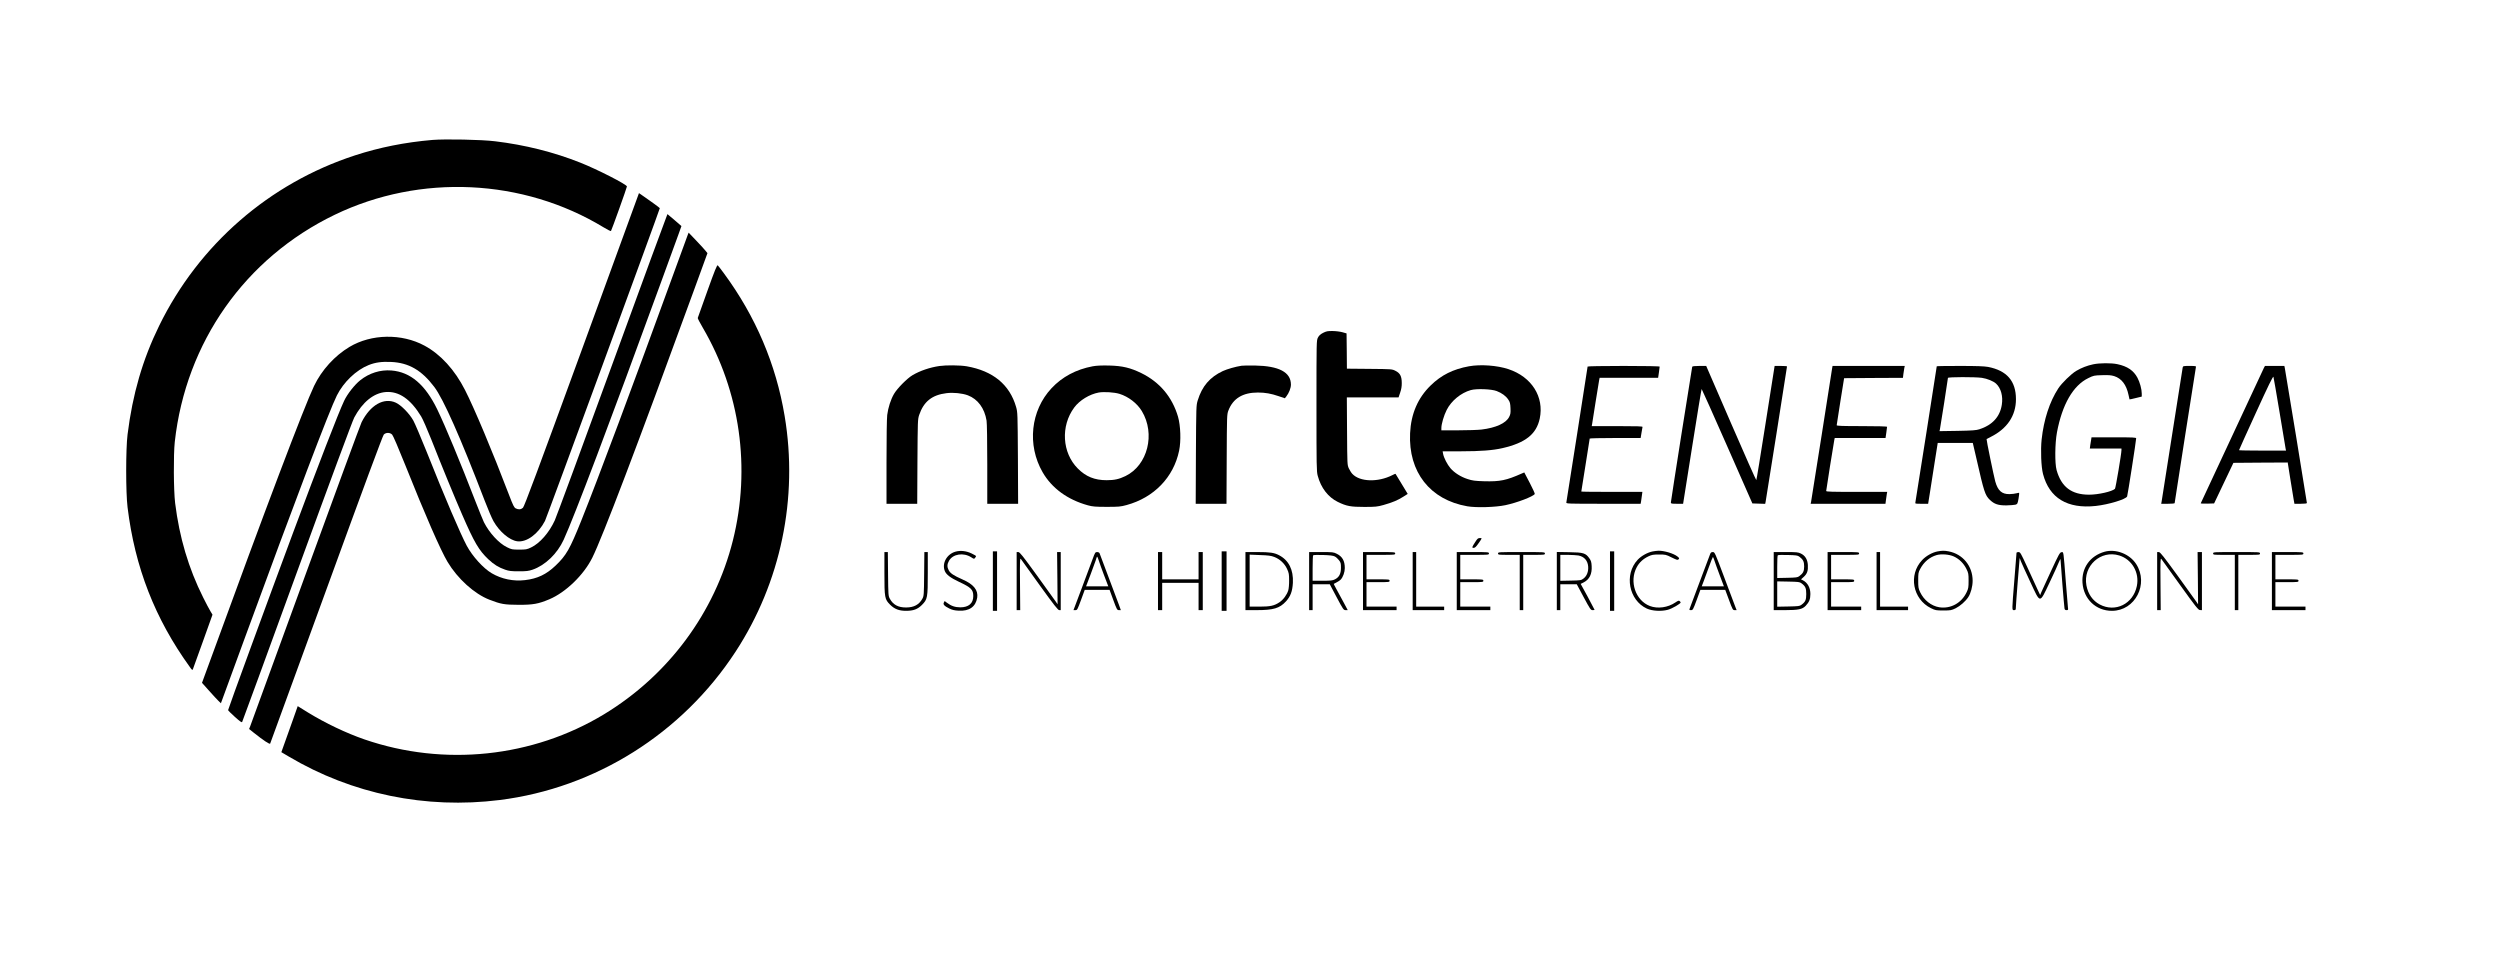
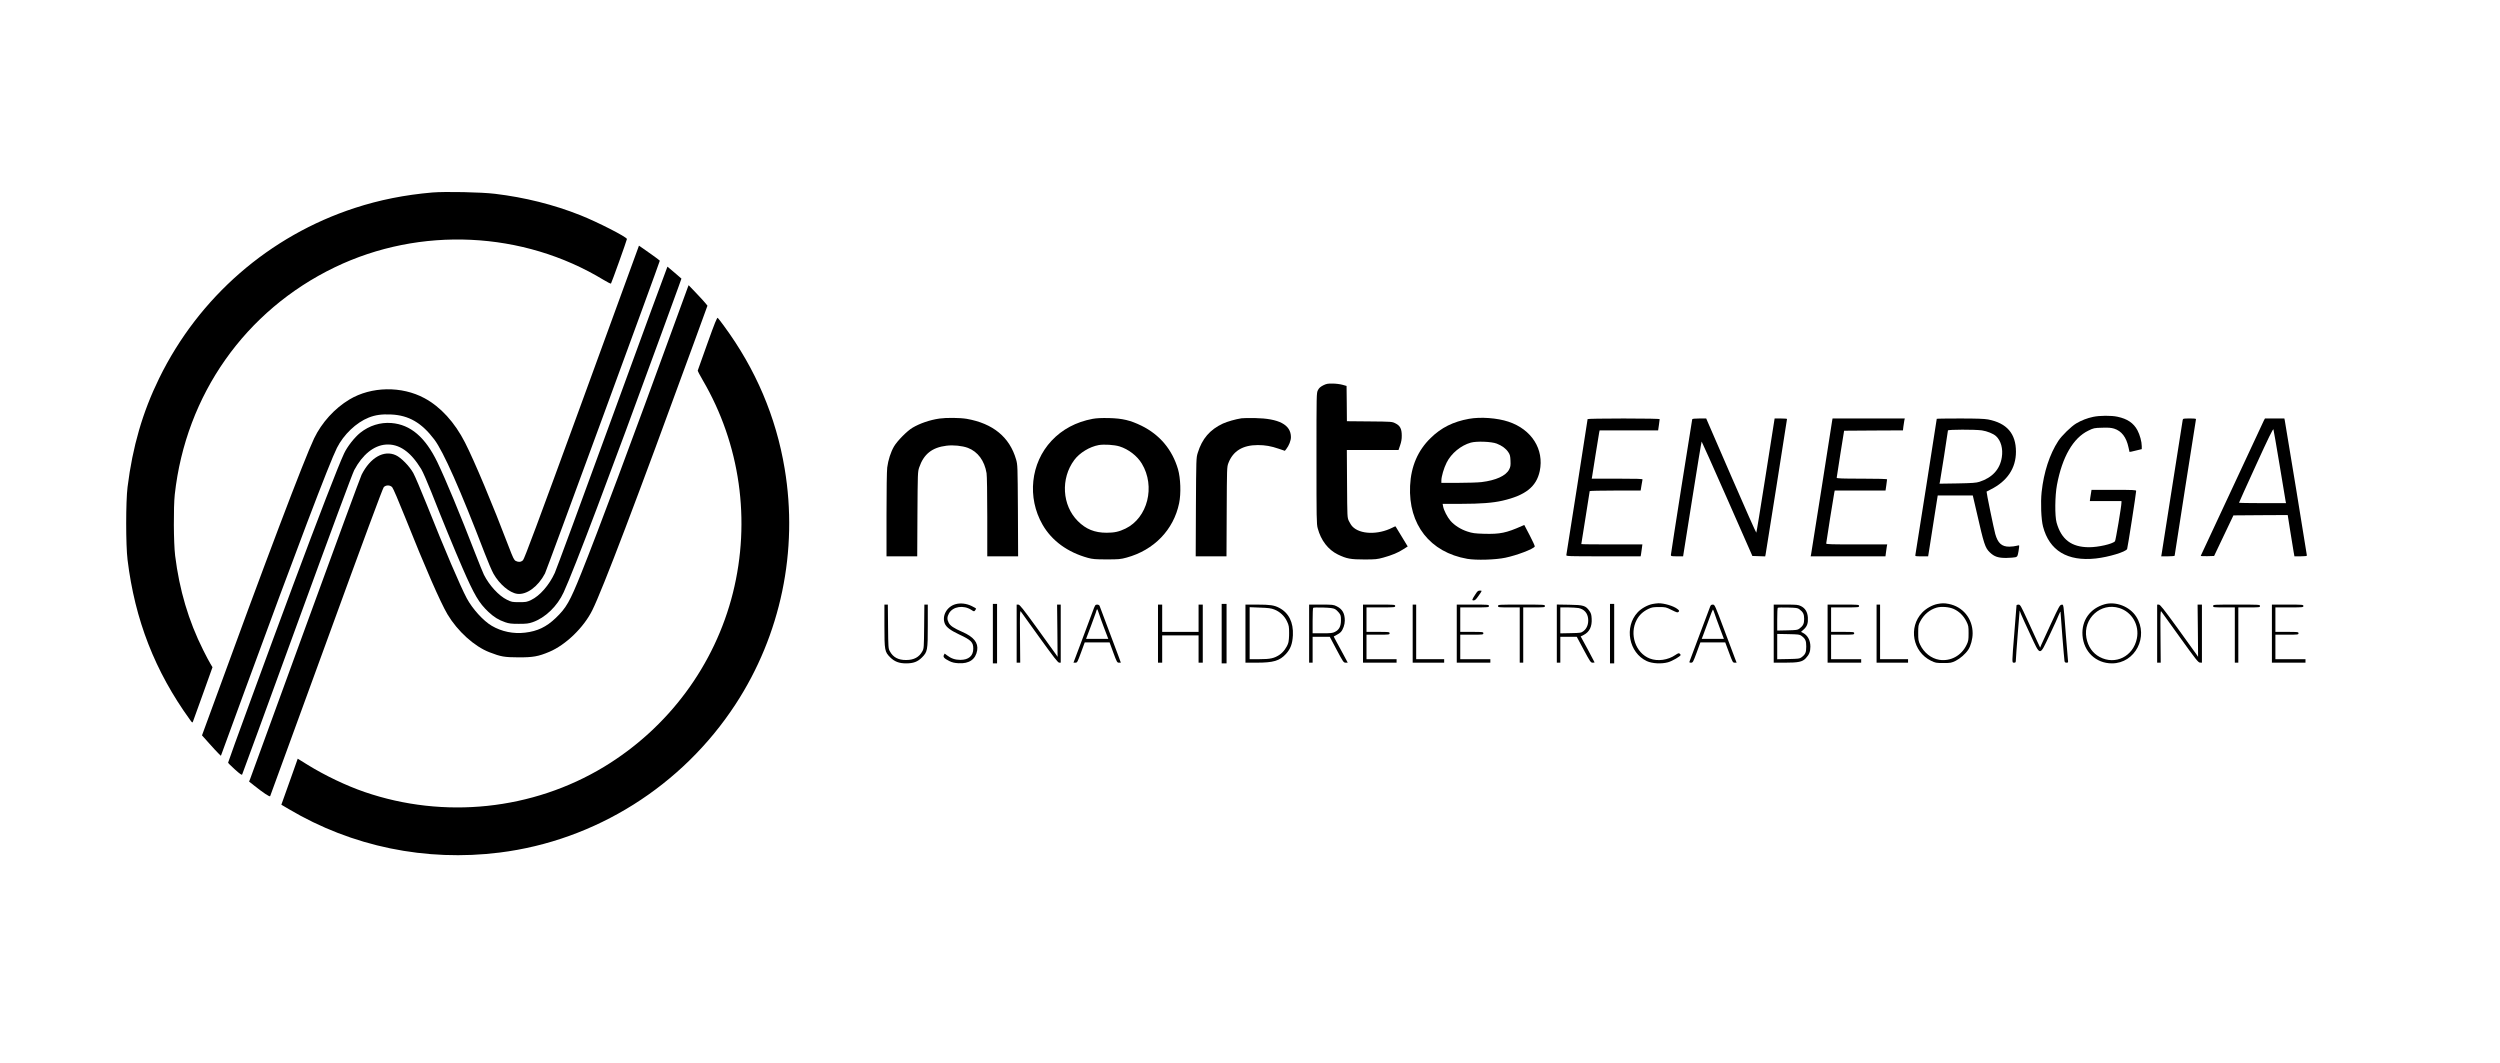
- <svg xmlns="http://www.w3.org/2000/svg" version="1.0" width="3573pt" height="1368pt" viewBox="0 0 3573 1368" preserveAspectRatio="xMidYMid meet">
+ <svg xmlns="http://www.w3.org/2000/svg" version="1.0" width="5573pt" height="2368pt" viewBox="0 0 3573 1368" preserveAspectRatio="xMidYMid meet">
  <g transform="translate(0,1368) scale(0.1,-0.1)" fill="#000000" stroke="none">
    <path d="M6180 11680 c-394 -34 -755 -106 -1108 -221 -1223 -399 -2230 -1275 -2797 -2434 -237 -484 -380 -977 -452 -1555 -26 -208 -26 -830 0 -1040 105 -858 391 -1592 891 -2284 31 -44 36 -47 43 -30 4 10 69 190 144 399 l136 380 -30 50 c-17 27 -63 115 -103 195 -210 419 -340 859 -401 1350 -22 183 -25 692 -5 875 158 1424 1007 2629 2287 3246 1221 588 2690 519 3843 -181 53 -32 100 -56 104 -52 9 10 228 622 228 637 0 28 -423 244 -665 340 -382 152 -795 255 -1220 306 -193 24 -712 34 -895 19z" />
    <path d="M9122 10892 c-5 -15 -373 -1021 -816 -2237 -629 -1722 -813 -2215 -832 -2232 -29 -26 -63 -29 -103 -9 -24 13 -38 41 -96 193 -233 612 -496 1239 -629 1499 -147 289 -349 510 -579 634 -326 176 -759 169 -1072 -18 -212 -127 -397 -330 -506 -557 -143 -300 -698 -1764 -1484 -3922 l-118 -322 101 -113 c55 -62 116 -128 135 -146 l34 -33 16 43 c9 24 155 423 325 888 724 1977 1211 3259 1317 3469 96 191 276 363 455 434 96 38 186 50 319 44 252 -11 436 -117 617 -356 130 -171 372 -716 721 -1626 46 -121 103 -253 126 -294 85 -150 229 -272 339 -287 134 -18 299 103 397 291 23 44 1641 4452 1641 4470 0 5 -162 122 -237 173 l-61 42 -10 -28z" />
    <path d="M8751 8473 c-431 -1182 -801 -2185 -822 -2230 -80 -175 -214 -328 -338 -387 -61 -29 -74 -31 -171 -31 -99 0 -109 2 -174 34 -117 57 -252 204 -330 358 -14 29 -68 162 -120 295 -222 574 -425 1063 -545 1313 -173 358 -384 538 -656 560 -160 13 -318 -37 -447 -140 -82 -66 -184 -196 -230 -294 -83 -176 -367 -912 -730 -1886 -348 -935 -928 -2519 -928 -2534 0 -5 43 -49 96 -96 77 -69 99 -84 105 -73 5 9 358 973 784 2144 481 1320 792 2158 818 2207 117 220 279 351 450 364 189 14 355 -100 507 -350 23 -38 88 -187 145 -330 143 -364 338 -839 441 -1074 173 -398 239 -509 374 -637 79 -74 146 -116 240 -148 55 -19 86 -23 195 -23 110 0 140 4 196 23 181 62 354 229 445 428 155 339 658 1669 1391 3679 118 325 232 638 254 697 l38 107 -98 85 c-54 47 -100 86 -102 86 -3 0 -357 -966 -788 -2147z" />
    <path d="M9830 10325 c-6 -16 -92 -250 -190 -520 -597 -1641 -1096 -2977 -1332 -3565 -165 -411 -214 -496 -366 -642 -134 -128 -260 -188 -438 -209 -165 -20 -335 15 -476 98 -121 71 -275 241 -357 393 -92 173 -314 691 -572 1340 -83 206 -169 409 -192 450 -56 100 -175 221 -250 255 -170 78 -365 -33 -489 -279 -16 -32 -378 -1015 -804 -2185 -426 -1169 -781 -2143 -789 -2163 l-15 -37 68 -54 c137 -109 226 -168 233 -155 4 7 366 999 804 2203 535 1470 805 2198 820 2214 31 32 89 32 120 -1 13 -13 93 -199 190 -442 279 -700 499 -1204 601 -1376 144 -241 384 -458 599 -541 165 -64 213 -72 415 -73 206 -1 285 13 441 79 235 99 492 348 614 594 147 297 630 1566 1450 3815 l196 538 -25 31 c-13 18 -74 84 -134 147 l-110 115 -12 -30z" />
    <path d="M10110 9522 c-74 -206 -136 -381 -138 -387 -1 -6 31 -69 73 -140 533 -912 688 -2004 430 -3037 -259 -1035 -922 -1929 -1843 -2487 -1021 -617 -2284 -750 -3422 -359 -261 90 -561 233 -810 386 l-145 90 -73 -207 c-41 -113 -93 -261 -117 -328 l-44 -123 107 -63 c904 -536 1957 -753 3012 -621 1368 171 2609 950 3372 2119 647 990 899 2196 702 3370 -123 738 -414 1422 -866 2036 -42 58 -83 111 -90 117 -10 8 -43 -72 -148 -366z" />
    <path d="M18910 8923 c-40 -21 -59 -38 -74 -68 -21 -39 -21 -52 -21 -975 0 -861 1 -940 18 -1000 46 -173 149 -306 288 -374 124 -60 181 -71 379 -71 159 0 184 3 271 27 128 36 210 70 285 119 l63 40 -86 142 c-47 78 -86 143 -88 145 -2 2 -22 -6 -46 -19 -205 -104 -463 -97 -571 18 -15 15 -37 51 -50 78 -23 50 -23 53 -26 533 l-3 482 370 0 369 0 23 68 c16 45 24 90 23 137 0 96 -23 142 -90 175 -49 25 -50 25 -371 28 l-323 3 -2 252 -3 252 -60 17 c-33 9 -96 17 -141 17 -69 1 -88 -3 -134 -26z" />
    <path d="M29915 8473 c-85 -18 -166 -49 -242 -94 -71 -42 -207 -175 -256 -250 -124 -191 -207 -445 -238 -730 -16 -150 -7 -393 20 -494 90 -343 348 -500 754 -456 183 20 431 95 448 136 8 19 129 798 129 830 0 13 -41 15 -319 15 l-319 0 -5 -32 c-3 -18 -9 -54 -13 -80 l-6 -48 226 0 226 0 0 -22 c0 -52 -83 -544 -93 -554 -40 -39 -239 -84 -369 -84 -252 0 -397 110 -465 351 -27 96 -24 383 5 539 75 400 231 671 448 776 75 37 84 39 196 42 92 3 129 0 173 -13 107 -34 175 -123 206 -270 7 -33 13 -61 14 -63 2 -2 41 7 89 19 l86 21 0 42 c0 63 -27 163 -62 228 -55 103 -144 163 -285 193 -87 19 -257 18 -348 -2z" />
    <path d="M13427 8449 c-138 -20 -278 -68 -385 -131 -77 -45 -219 -189 -265 -268 -47 -81 -83 -194 -97 -301 -6 -50 -10 -325 -10 -676 l0 -593 219 0 220 0 3 603 c4 588 4 603 25 667 65 191 184 286 391 311 97 12 224 -1 305 -31 142 -54 238 -184 267 -362 6 -37 10 -291 10 -625 l0 -563 221 0 220 0 -3 653 c-4 640 -4 653 -26 731 -92 319 -330 515 -706 581 -95 16 -292 18 -389 4z" />
    <path d="M15617 8445 c-239 -45 -436 -151 -588 -313 -300 -320 -352 -813 -128 -1201 132 -229 357 -393 647 -473 66 -18 105 -22 267 -22 175 0 198 2 287 26 391 107 671 396 750 777 29 139 21 358 -16 486 -83 281 -260 492 -521 621 -160 78 -271 105 -465 110 -110 2 -178 -1 -233 -11z m383 -394 c128 -40 252 -135 319 -246 197 -326 84 -775 -234 -929 -91 -44 -158 -59 -269 -59 -171 0 -297 51 -412 167 -225 225 -247 608 -51 872 76 103 219 190 350 214 76 13 222 4 297 -19z" />
    <path d="M17745 8453 c-86 -13 -204 -47 -268 -76 -186 -87 -297 -217 -359 -419 -22 -72 -22 -81 -26 -775 l-3 -703 220 0 220 0 3 638 c3 624 3 638 24 694 66 173 205 258 421 258 105 0 190 -15 297 -52 l89 -30 19 23 c41 53 68 123 68 173 -1 177 -171 266 -515 272 -88 1 -173 0 -190 -3z" />
    <path d="M20994 8445 c-225 -41 -395 -125 -547 -274 -183 -178 -281 -405 -294 -683 -26 -554 285 -951 818 -1044 129 -22 402 -14 544 16 166 35 397 123 420 160 3 6 -29 77 -72 159 l-78 149 -35 -15 c-223 -99 -311 -117 -538 -111 -135 4 -169 9 -239 32 -96 31 -187 89 -243 154 -46 54 -95 150 -105 205 l-7 37 268 0 c274 0 452 14 586 45 331 76 486 200 534 423 65 310 -115 596 -447 706 -161 54 -400 71 -565 41z m397 -354 c75 -29 132 -71 166 -123 24 -35 28 -54 31 -122 3 -69 0 -88 -20 -126 -46 -89 -188 -154 -393 -179 -49 -6 -199 -11 -332 -11 l-243 0 0 33 c0 56 36 180 76 258 66 131 203 244 345 284 83 23 296 15 370 -14z" />
    <path d="M22690 8441 c0 -11 -299 -1919 -304 -1943 -4 -17 26 -18 529 -18 l533 0 6 33 c3 17 8 56 12 85 l7 52 -437 0 c-240 0 -436 2 -436 5 0 3 27 172 60 377 33 204 60 375 60 380 0 4 164 8 364 8 l364 0 12 73 c6 39 13 78 15 85 4 9 -73 12 -361 12 l-365 0 6 33 c3 17 26 160 50 317 25 157 48 297 51 313 l6 27 418 0 418 0 11 75 c6 42 11 80 11 85 0 6 -193 10 -515 10 -302 0 -515 -4 -515 -9z" />
    <path d="M24185 8438 c-6 -20 -305 -1920 -305 -1940 0 -16 11 -18 88 -18 l87 0 130 820 c71 451 132 820 135 820 3 0 167 -368 365 -817 l360 -818 92 -3 91 -3 6 28 c7 33 306 1926 306 1936 0 4 -40 7 -89 7 l-88 0 -6 -37 c-4 -21 -61 -387 -128 -813 -67 -426 -124 -778 -128 -782 -3 -3 -166 362 -361 813 l-355 819 -98 0 c-69 0 -99 -4 -102 -12z" />
    <path d="M26185 8418 c-3 -18 -71 -449 -150 -958 -80 -509 -148 -937 -151 -952 l-6 -28 535 0 534 0 7 53 c4 28 9 67 12 85 l6 32 -436 0 c-355 0 -436 2 -436 13 0 14 106 682 116 730 l6 27 363 0 363 0 11 75 c6 42 11 80 11 85 0 6 -137 10 -360 10 -282 0 -360 3 -360 13 1 6 24 161 53 342 l53 330 420 3 421 2 6 53 c4 29 10 67 13 85 l7 32 -516 0 -516 0 -6 -32z" />
    <path d="M27680 8445 c0 -11 -300 -1920 -305 -1942 -5 -23 -4 -23 88 -23 l94 0 26 163 c14 89 45 285 68 435 l43 272 251 0 250 0 54 -232 c106 -467 122 -516 189 -581 64 -62 121 -81 237 -80 55 1 114 6 130 10 28 9 31 14 44 87 7 42 11 79 9 81 -2 3 -20 0 -39 -5 -19 -6 -64 -11 -101 -12 -109 -1 -165 50 -202 182 -20 72 -129 601 -124 605 1 1 28 15 58 30 237 118 362 304 362 540 0 259 -130 409 -398 461 -57 10 -159 14 -405 14 -181 0 -329 -2 -329 -5z m645 -165 c75 -11 166 -48 203 -83 70 -65 101 -180 82 -301 -26 -172 -136 -292 -320 -351 -45 -15 -103 -19 -313 -23 l-258 -4 6 24 c7 30 115 723 115 737 0 14 386 15 485 1z" />
    <path d="M31195 8428 c-2 -13 -70 -441 -150 -953 -80 -511 -148 -945 -151 -962 l-6 -33 96 0 c53 0 96 4 96 9 0 11 299 1919 304 1944 4 15 -5 17 -90 17 -89 0 -94 -1 -99 -22z" />
    <path d="M32356 8423 c-7 -16 -213 -455 -456 -978 -243 -522 -444 -954 -447 -958 -3 -4 39 -6 93 -5 l98 3 138 290 138 290 388 3 388 2 37 -234 c21 -129 43 -262 48 -295 l11 -61 89 0 c61 0 89 4 89 12 0 12 -306 1886 -316 1931 l-6 27 -139 0 -138 0 -15 -27z m224 -638 c44 -269 83 -502 86 -517 l6 -28 -336 0 c-185 0 -336 3 -336 6 0 4 109 245 242 536 177 388 244 525 250 512 4 -11 43 -239 88 -509z" />
    <path d="M21085 5935 c-50 -77 -52 -85 -23 -85 18 0 34 15 64 58 60 85 59 82 24 82 -26 0 -35 -8 -65 -55z" />
    <path d="M13657 5796 c-126 -35 -199 -169 -153 -279 21 -50 80 -95 203 -153 173 -81 203 -111 203 -204 0 -103 -66 -160 -185 -160 -75 0 -132 20 -192 66 l-32 24 -11 -21 c-15 -28 6 -50 78 -86 40 -20 75 -28 133 -31 151 -9 244 56 265 185 17 108 -50 192 -211 262 -125 55 -173 87 -196 131 -25 46 -24 86 4 135 56 99 208 122 320 49 37 -24 39 -25 53 -7 7 10 14 21 14 25 0 4 -28 21 -62 37 -75 37 -161 47 -231 27z" />
    <path d="M23620 5799 c-73 -14 -163 -64 -214 -119 -197 -210 -127 -579 131 -698 78 -35 206 -42 300 -17 60 16 183 87 183 105 0 4 -7 13 -15 20 -11 9 -23 5 -60 -20 -106 -73 -253 -94 -365 -51 -205 78 -297 349 -188 554 37 69 91 119 168 156 47 22 68 26 151 26 92 0 99 -1 180 -42 75 -37 86 -40 99 -27 13 14 12 18 -15 40 -54 44 -192 85 -274 83 -20 -1 -56 -5 -81 -10z" />
    <path d="M27690 5799 c-75 -15 -163 -64 -219 -124 -199 -210 -135 -558 126 -687 64 -31 73 -33 178 -33 104 0 114 2 176 32 64 32 140 99 179 158 37 55 63 155 63 235 0 210 -140 381 -343 420 -61 12 -97 11 -160 -1z m234 -72 c77 -35 140 -98 179 -176 30 -61 32 -72 32 -171 0 -93 -3 -112 -27 -162 -73 -157 -229 -242 -392 -217 -115 19 -220 102 -274 217 -24 51 -27 69 -27 167 0 101 2 114 28 163 53 101 136 170 236 199 68 19 179 10 245 -20z" />
    <path d="M30080 5795 c-209 -59 -332 -232 -317 -445 17 -233 192 -400 421 -400 332 0 530 384 346 669 -93 144 -290 220 -450 176z m209 -54 c182 -57 290 -244 251 -436 -52 -256 -308 -383 -531 -264 -101 54 -167 149 -190 273 -51 277 204 510 470 427z" />
    <path d="M14190 5375 l0 -425 30 0 30 0 0 425 0 425 -30 0 -30 0 0 -425z" />
    <path d="M17460 5375 l0 -425 35 0 35 0 0 425 0 425 -35 0 -35 0 0 -425z" />
    <path d="M23010 5375 l0 -425 30 0 30 0 0 425 0 425 -30 0 -30 0 0 -425z" />
    <path d="M12640 5492 c0 -357 4 -377 83 -456 62 -61 127 -86 226 -86 104 0 165 22 227 84 80 81 84 100 84 458 l0 298 -24 0 -25 0 -3 -312 c-3 -301 -4 -315 -25 -354 -46 -85 -120 -126 -233 -126 -113 -1 -187 40 -233 126 -21 39 -22 53 -25 354 l-3 312 -25 0 -24 0 0 -298z" />
    <path d="M14530 5375 l0 -415 25 0 26 0 -3 376 c-3 335 -1 373 12 355 8 -12 130 -181 270 -376 204 -283 260 -354 278 -355 l22 0 0 415 0 415 -26 0 -26 0 4 -374 3 -373 -24 36 c-14 20 -134 188 -269 374 -203 280 -248 337 -268 337 l-24 0 0 -415z" />
    <path d="M15615 5688 c-21 -57 -91 -244 -155 -415 l-118 -313 28 0 c26 0 29 7 80 145 l53 145 177 0 178 0 53 -145 c51 -138 55 -145 81 -145 l27 0 -28 78 c-35 94 -267 710 -276 735 -5 10 -18 17 -35 17 -26 0 -30 -6 -65 -102z m158 -213 c25 -66 50 -132 56 -147 l11 -28 -159 0 -159 0 69 182 c38 100 69 185 69 189 0 4 5 20 11 36 10 27 11 26 34 -42 12 -38 43 -124 68 -190z" />
    <path d="M16550 5375 l0 -415 30 0 30 0 0 195 0 195 260 0 260 0 0 -195 0 -195 30 0 30 0 0 415 0 415 -30 0 -30 0 0 -195 0 -195 -260 0 -260 0 0 195 0 195 -30 0 -30 0 0 -415z" />
    <path d="M17800 5375 l0 -415 160 0 c240 0 328 26 419 125 66 73 92 143 99 266 9 186 -59 322 -198 394 -69 36 -130 45 -307 45 l-173 0 0 -415z m412 345 c79 -30 148 -94 183 -172 26 -56 29 -75 29 -163 1 -55 -5 -119 -12 -142 -19 -63 -71 -134 -125 -170 -76 -51 -132 -63 -289 -63 l-138 0 0 371 0 372 148 -6 c117 -4 159 -9 204 -27z" />
    <path d="M18710 5375 l0 -415 25 0 25 0 0 185 0 185 123 0 122 0 98 -185 c94 -177 100 -185 129 -185 l30 0 -63 118 c-34 64 -79 148 -101 186 -21 38 -37 70 -36 71 2 1 21 12 43 23 22 11 48 28 57 39 33 36 58 107 58 164 0 102 -34 164 -114 204 -47 24 -59 25 -223 25 l-173 0 0 -415z m367 352 c18 -9 45 -34 60 -54 25 -32 28 -45 28 -107 0 -86 -26 -136 -86 -166 -33 -17 -59 -20 -179 -20 l-140 0 0 178 c0 98 3 182 8 186 4 5 68 6 142 4 100 -3 143 -9 167 -21z" />
    <path d="M19480 5375 l0 -415 240 0 240 0 0 25 0 25 -215 0 -215 0 0 175 0 175 165 0 c158 0 165 1 165 20 0 19 -7 20 -165 20 l-165 0 0 175 0 175 205 0 c198 0 205 1 205 20 0 19 -7 20 -230 20 l-230 0 0 -415z" />
    <path d="M20190 5375 l0 -415 225 0 225 0 0 25 0 25 -200 0 -200 0 0 390 0 390 -25 0 -25 0 0 -415z" />
    <path d="M20820 5375 l0 -415 240 0 240 0 0 25 0 25 -215 0 -215 0 0 175 0 175 165 0 c158 0 165 1 165 20 0 19 -7 20 -165 20 l-165 0 0 175 0 175 205 0 c198 0 205 1 205 20 0 19 -7 20 -230 20 l-230 0 0 -415z" />
    <path d="M21410 5770 c0 -19 7 -20 155 -20 l155 0 0 -395 0 -395 25 0 25 0 0 395 0 395 155 0 c148 0 155 1 155 20 0 20 -7 20 -335 20 -328 0 -335 0 -335 -20z" />
    <path d="M22250 5376 l0 -416 25 0 25 0 0 185 0 185 118 0 117 0 99 -185 c93 -173 101 -185 128 -185 15 0 28 2 28 4 0 3 -45 87 -99 188 l-100 183 44 22 c82 42 120 120 113 233 -3 57 -9 77 -33 111 -53 74 -83 84 -287 87 l-178 3 0 -415z m309 365 c82 -16 132 -72 139 -156 6 -73 -18 -136 -66 -173 -34 -26 -40 -27 -184 -30 l-148 -3 0 185 0 186 108 0 c59 -1 127 -5 151 -9z" />
    <path d="M24442 5763 c-6 -16 -72 -190 -146 -388 -74 -198 -139 -372 -145 -387 -10 -26 -9 -28 17 -28 26 0 30 7 81 145 l53 145 177 0 178 0 54 -145 c51 -139 55 -145 81 -145 l28 0 -19 48 c-10 26 -80 212 -156 415 -135 360 -138 367 -165 367 -21 0 -30 -7 -38 -27z m62 -99 c10 -31 44 -126 76 -210 l58 -154 -159 0 -158 0 26 68 c14 37 48 131 77 209 28 79 54 143 57 143 3 0 13 -25 23 -56z" />
    <path d="M25350 5375 l0 -415 163 0 c190 0 246 12 294 62 50 53 67 95 67 168 0 90 -39 161 -106 196 l-28 14 40 36 c48 44 63 88 58 169 -5 79 -38 134 -100 164 -40 19 -61 21 -216 21 l-172 0 0 -415z m366 349 c54 -40 69 -70 69 -139 0 -69 -15 -99 -69 -139 -24 -19 -45 -21 -172 -24 l-144 -3 0 159 c0 87 3 162 8 166 4 5 69 6 144 4 119 -3 141 -6 164 -24z m30 -380 c57 -42 69 -69 69 -154 0 -85 -12 -112 -69 -154 -24 -19 -44 -21 -187 -24 l-159 -3 0 181 0 181 159 -3 c143 -3 163 -5 187 -24z" />
    <path d="M26120 5375 l0 -415 240 0 240 0 0 25 0 25 -215 0 -215 0 0 175 0 175 165 0 c158 0 165 1 165 20 0 19 -7 20 -165 20 l-165 0 0 175 0 175 200 0 c193 0 200 1 200 20 0 19 -7 20 -225 20 l-225 0 0 -415z" />
    <path d="M26820 5375 l0 -415 225 0 225 0 0 25 0 25 -200 0 -200 0 0 390 0 390 -25 0 -25 0 0 -415z" />
    <path d="M28820 5778 c0 -7 -14 -177 -30 -378 -37 -456 -37 -440 -5 -440 23 0 25 4 26 43 0 23 13 191 27 372 l27 330 19 -50 c11 -27 70 -158 132 -290 149 -319 130 -319 277 -10 60 127 120 257 132 290 13 33 24 51 24 40 1 -43 52 -681 57 -702 3 -17 12 -23 29 -23 23 0 25 3 20 38 -3 20 -16 183 -30 362 -35 457 -31 432 -62 428 -24 -3 -38 -29 -149 -268 -68 -146 -131 -283 -140 -305 l-16 -40 -42 90 c-23 50 -87 188 -141 307 -95 206 -101 217 -127 218 -16 0 -28 -5 -28 -12z" />
    <path d="M30830 5375 l0 -415 25 0 26 0 -3 376 c-3 335 -1 373 12 355 8 -12 130 -180 270 -375 227 -316 258 -355 283 -355 l27 -1 0 415 0 415 -31 0 -31 0 4 -374 3 -373 -24 36 c-13 20 -134 188 -269 374 -203 279 -249 337 -268 337 l-24 0 0 -415z" />
    <path d="M31630 5770 c0 -19 7 -20 155 -20 l155 0 0 -395 0 -395 25 0 25 0 0 395 0 395 155 0 c148 0 155 1 155 20 0 20 -7 20 -335 20 -328 0 -335 0 -335 -20z" />
    <path d="M32470 5375 l0 -415 240 0 240 0 0 25 0 25 -215 0 -215 0 0 175 0 175 165 0 c158 0 165 1 165 20 0 19 -7 20 -165 20 l-165 0 0 175 0 175 200 0 c193 0 200 1 200 20 0 19 -7 20 -225 20 l-225 0 0 -415z" />
  </g>
</svg>
